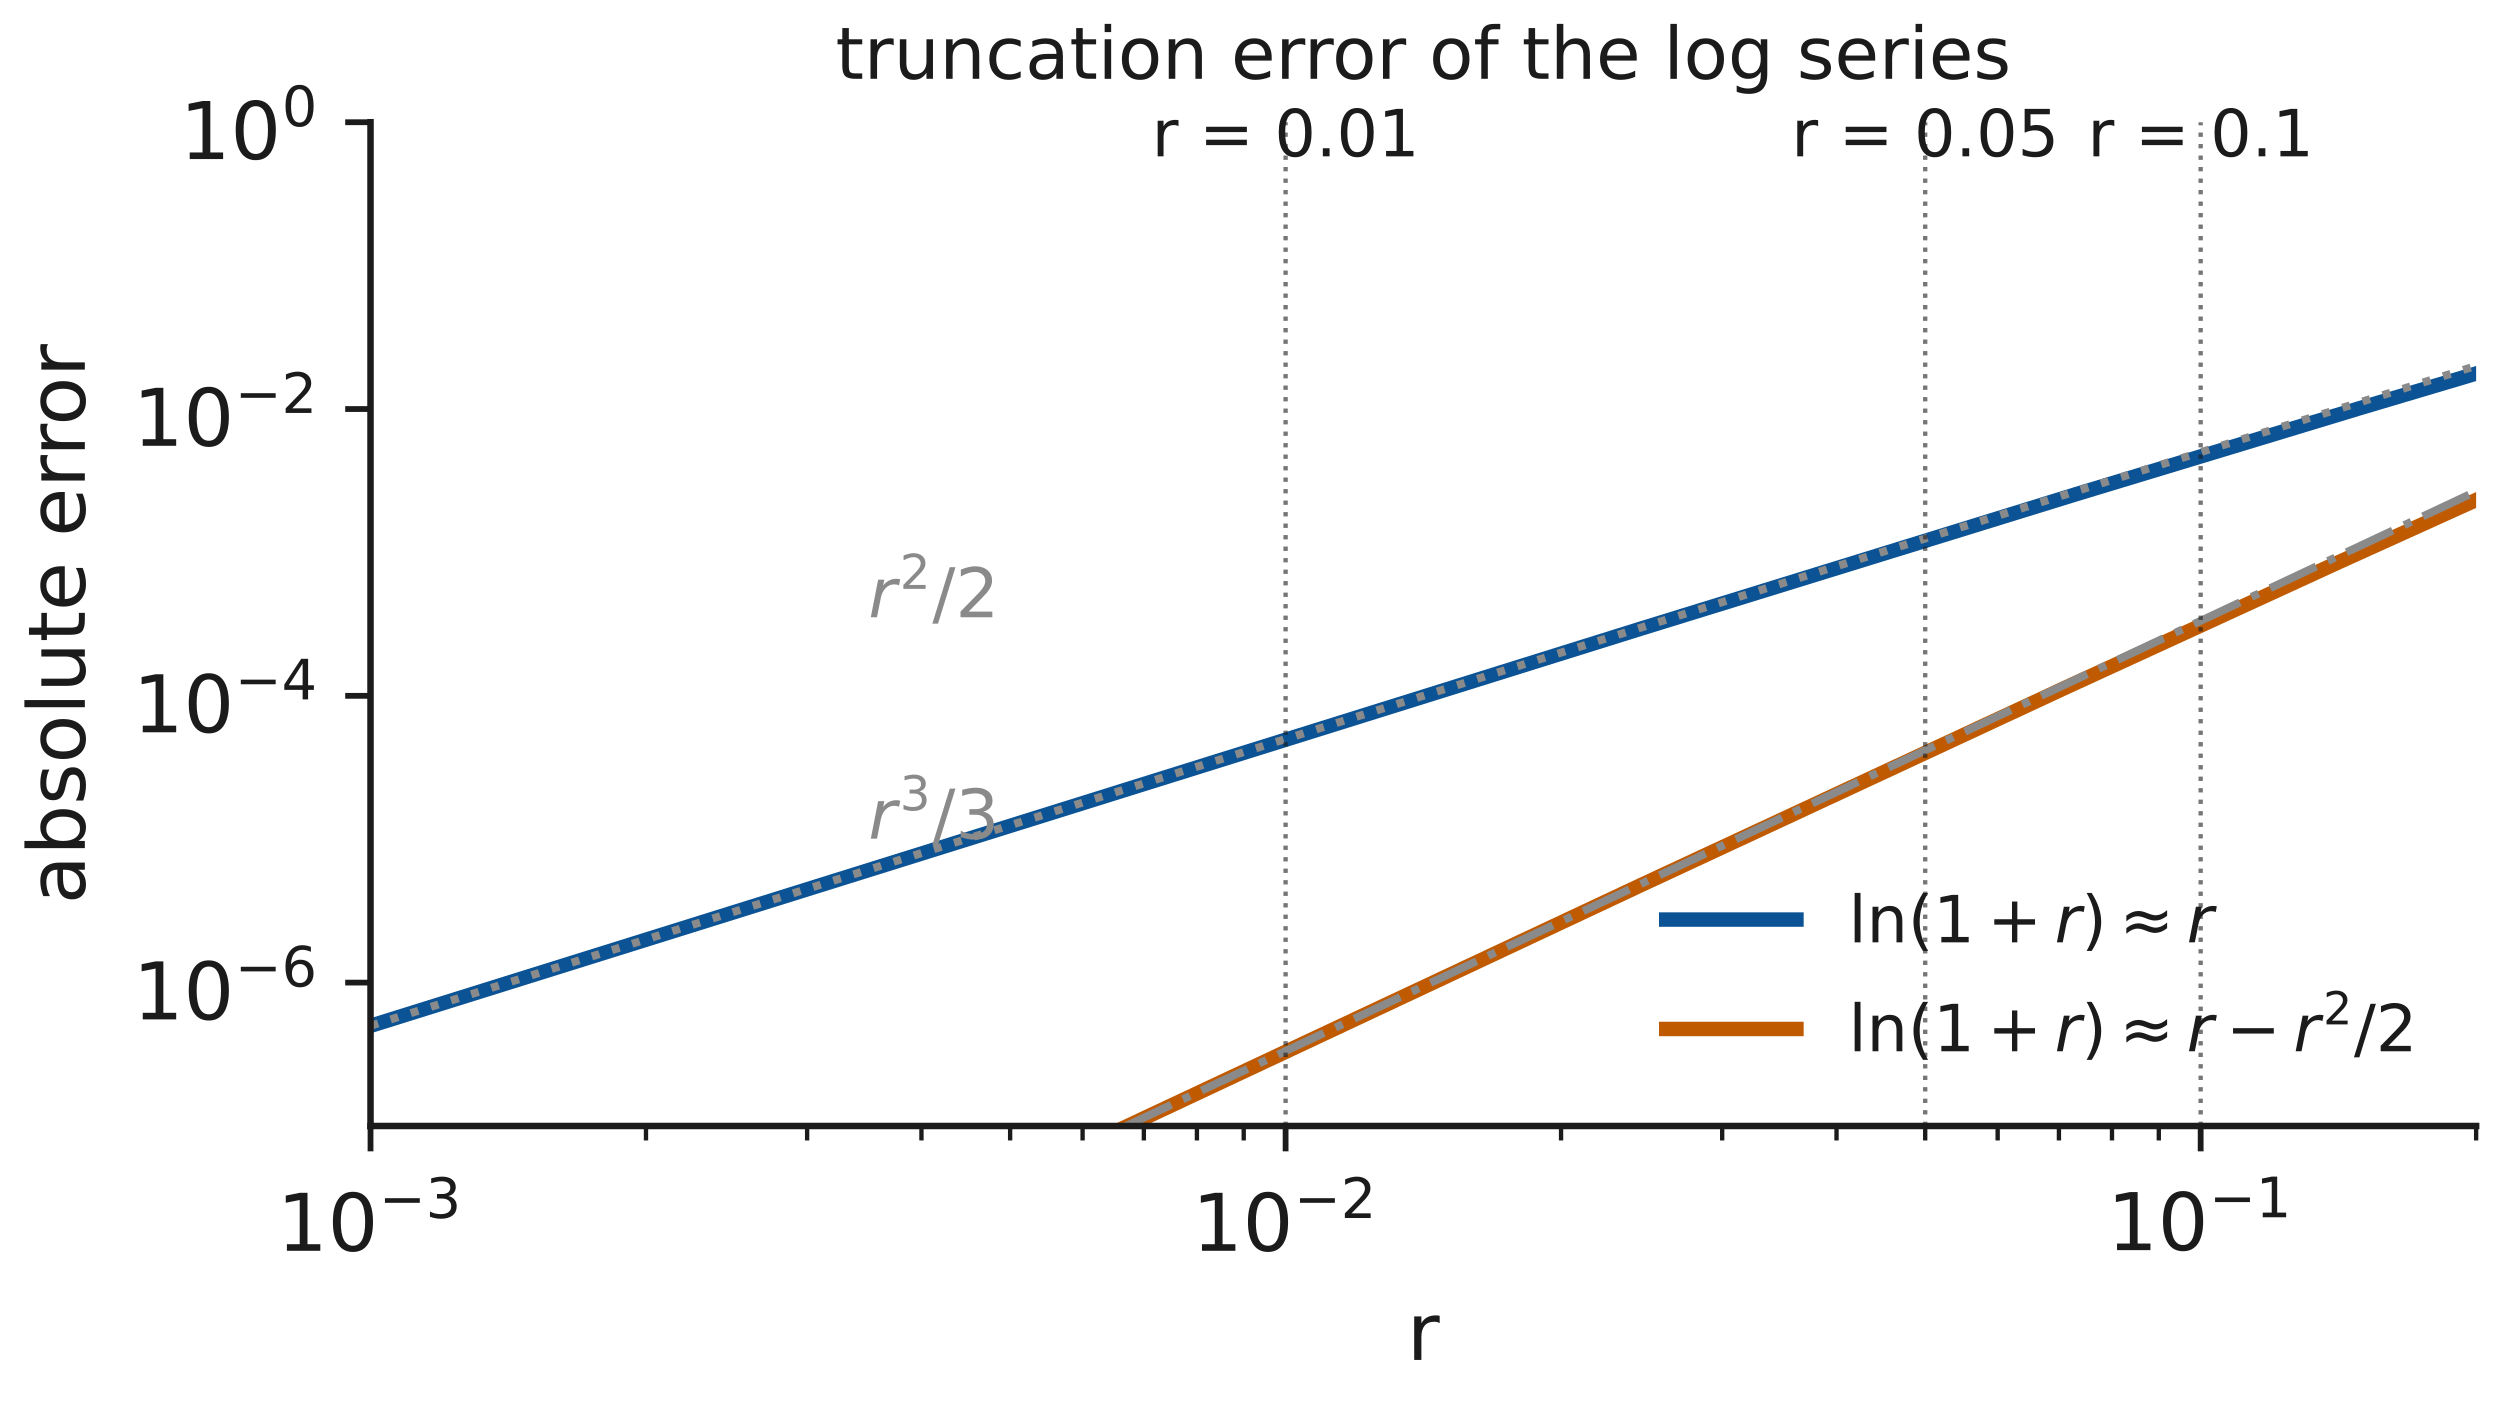
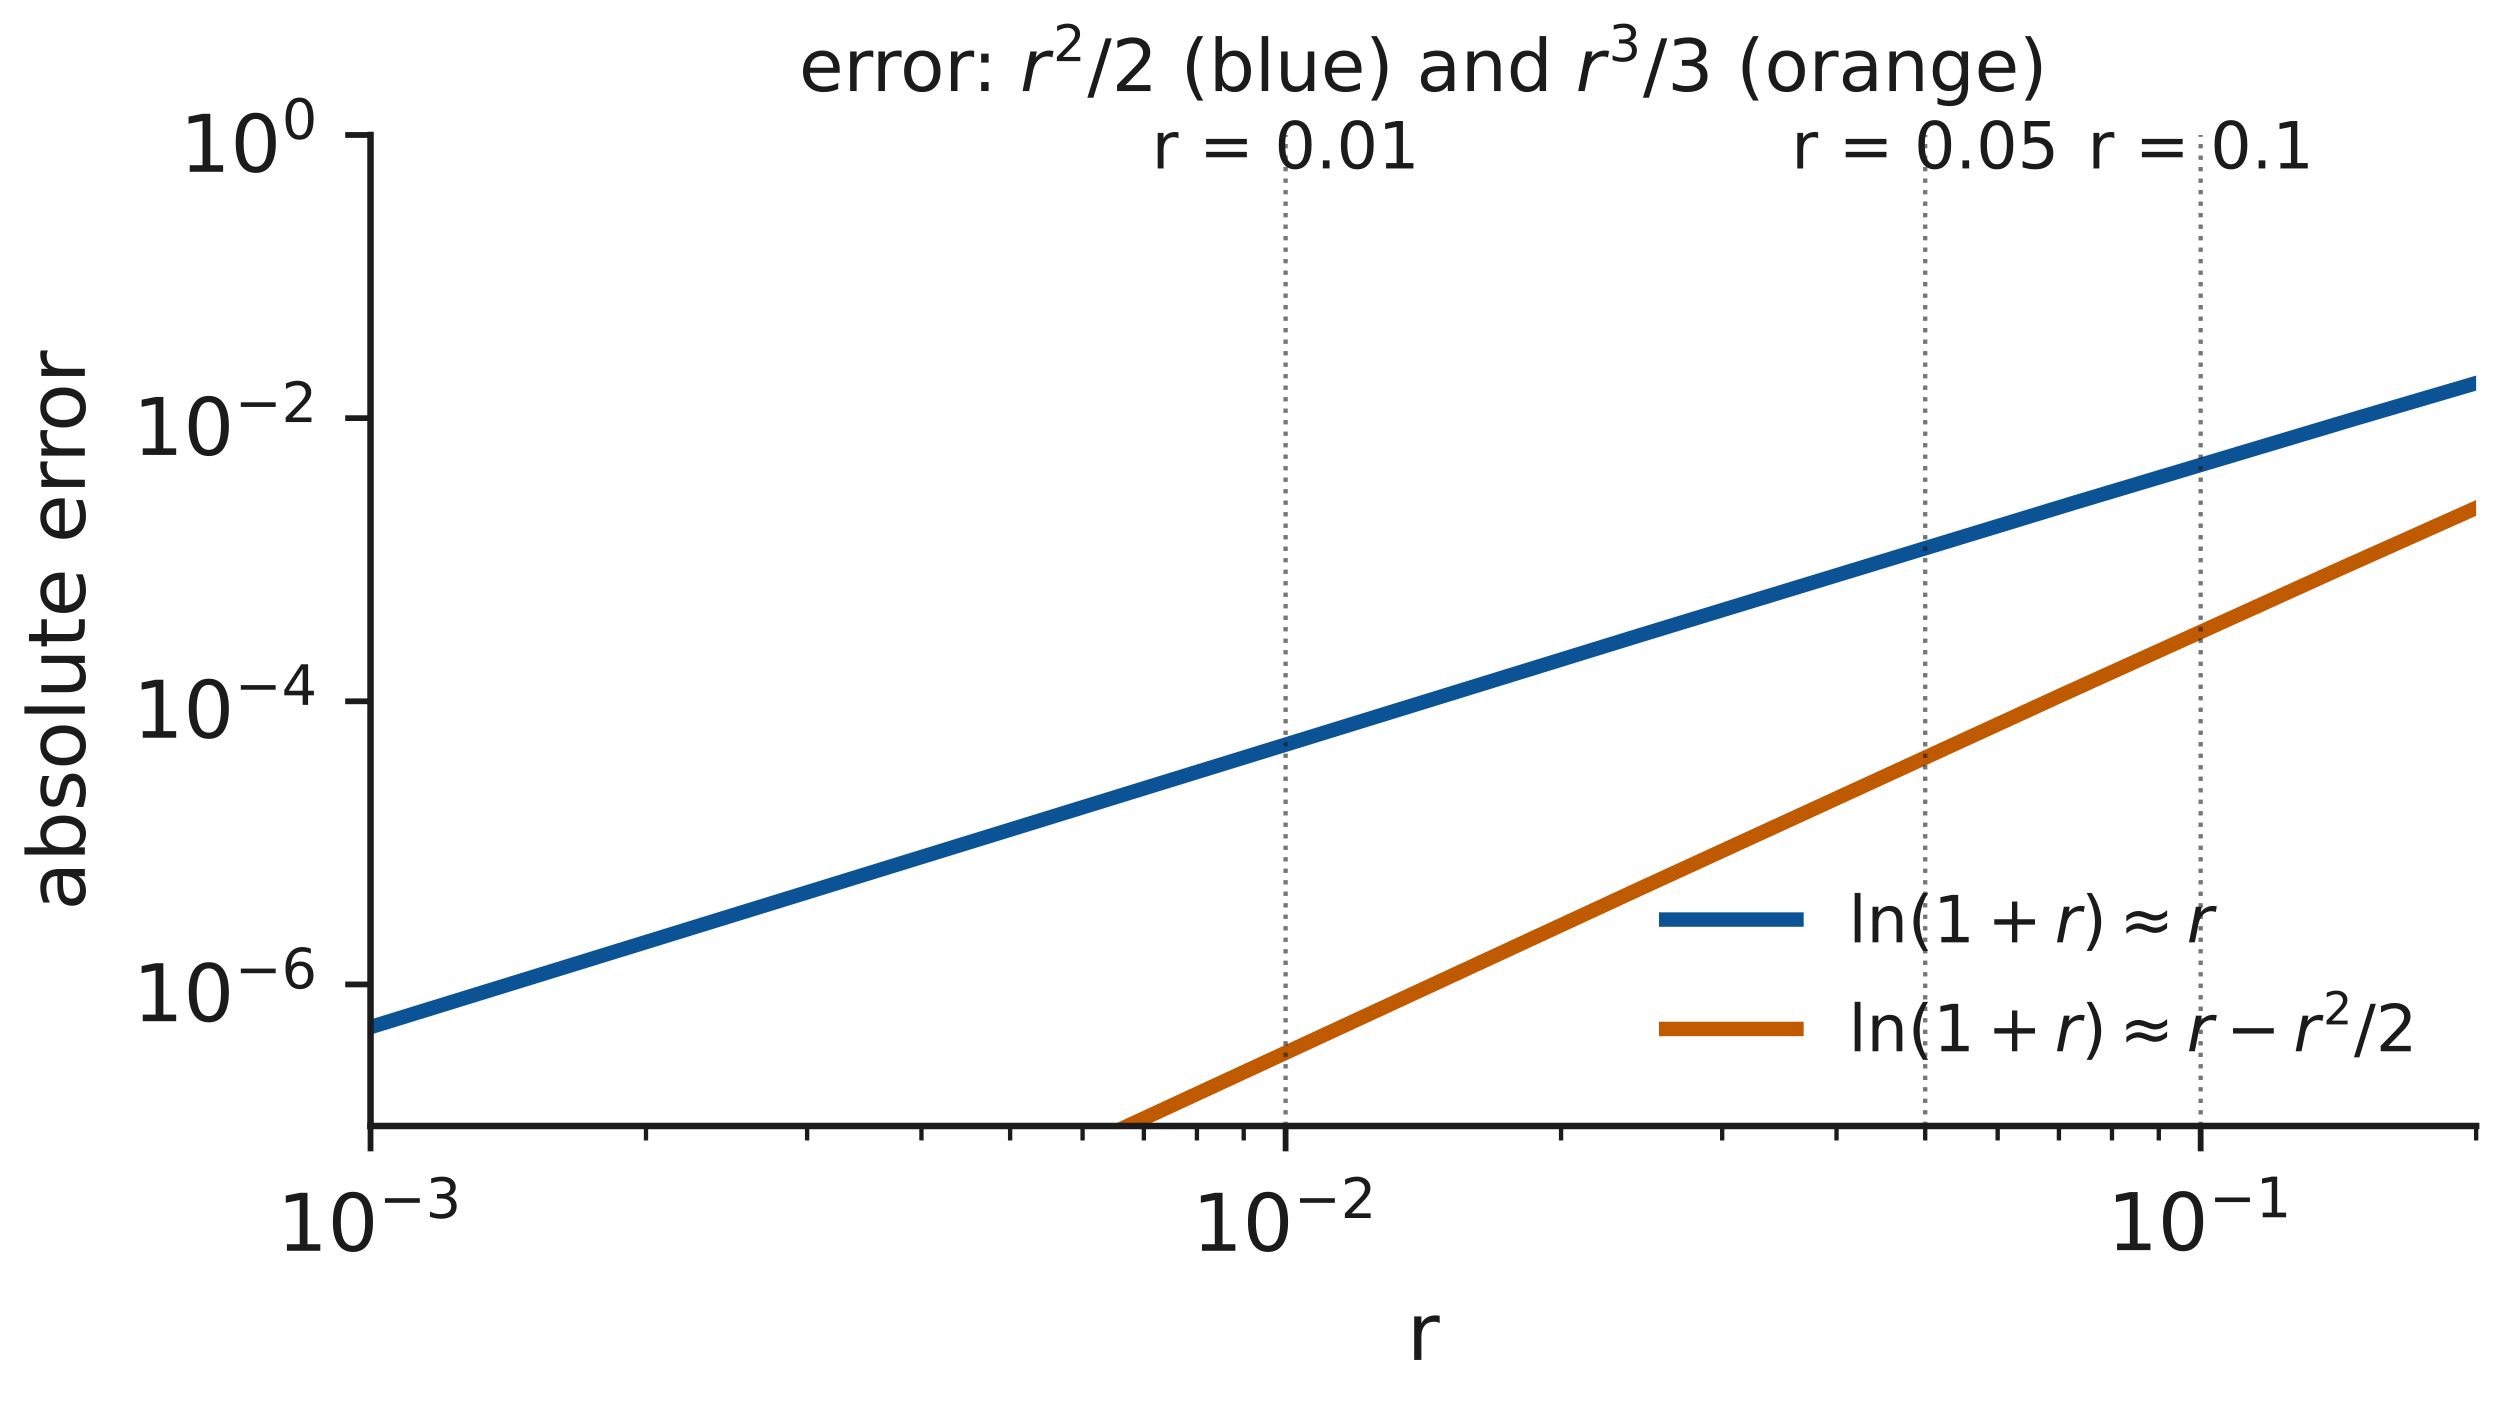
<svg xmlns="http://www.w3.org/2000/svg" xmlns:xlink="http://www.w3.org/1999/xlink" width="345.6pt" height="194.4pt" viewBox="0 0 345.6 194.4" version="1.1">
  <defs>
    <style type="text/css">*{stroke-linejoin: round; stroke-linecap: butt}</style>
  </defs>
  <g id="figure_1">
    <g id="patch_1">
      <path d="M 0 194.4  L 345.6 194.4  L 345.6 0  L 0 0  L 0 194.4  z " style="fill: none" />
    </g>
    <g id="axes_1">
      <g id="patch_2">
-         <path d="M 51.221 155.657  L 342.3 155.657  L 342.3 16.898  L 51.221 16.898  L 51.221 155.657  z " style="fill: none" />
+         <path d="M 51.221 155.657  L 342.3 155.657  L 342.3 18.66  L 51.221 18.66  L 51.221 155.657  z " style="fill: none" />
      </g>
      <g id="matplotlib.axis_1">
        <g id="xtick_1">
          <g id="line2d_1">
            <defs>
              <path id="m05b77bd2c2" d="M 0 0  L 0 3.5  " style="stroke: #1b1b1b; stroke-width: 0.8" />
            </defs>
            <g>
              <use xlink:href="#m05b77bd2c2" x="51.221" y="155.657" style="fill: #1b1b1b; stroke: #1b1b1b; stroke-width: 0.8" />
            </g>
          </g>
          <g id="text_1">
            <g style="fill: #1b1b1b" transform="translate(38.29633 172.9974) scale(0.11 -0.11)">
              <defs>
                <path id="DejaVuSans-14" d="M 794 531  L 1825 531  L 1825 4091  L 703 3866  L 703 4441  L 1819 4666  L 2450 4666  L 2450 531  L 3481 531  L 3481 0  L 794 0  L 794 531  z " transform="scale(0.015625)" />
                <path id="DejaVuSans-13" d="M 2034 4250  Q 1547 4250 1301 3770  Q 1056 3291 1056 2328  Q 1056 1369 1301 889  Q 1547 409 2034 409  Q 2525 409 2770 889  Q 3016 1369 3016 2328  Q 3016 3291 2770 3770  Q 2525 4250 2034 4250  z M 2034 4750  Q 2819 4750 3233 4129  Q 3647 3509 3647 2328  Q 3647 1150 3233 529  Q 2819 -91 2034 -91  Q 1250 -91 836 529  Q 422 1150 422 2328  Q 422 3509 836 4129  Q 1250 4750 2034 4750  z " transform="scale(0.015625)" />
                <path id="DejaVuSans-c9c" d="M 678 2272  L 4684 2272  L 4684 1741  L 678 1741  L 678 2272  z " transform="scale(0.015625)" />
                <path id="DejaVuSans-16" d="M 2597 2516  Q 3050 2419 3304 2112  Q 3559 1806 3559 1356  Q 3559 666 3084 287  Q 2609 -91 1734 -91  Q 1441 -91 1130 -33  Q 819 25 488 141  L 488 750  Q 750 597 1062 519  Q 1375 441 1716 441  Q 2309 441 2620 675  Q 2931 909 2931 1356  Q 2931 1769 2642 2001  Q 2353 2234 1838 2234  L 1294 2234  L 1294 2753  L 1863 2753  Q 2328 2753 2575 2939  Q 2822 3125 2822 3475  Q 2822 3834 2567 4026  Q 2313 4219 1838 4219  Q 1578 4219 1281 4162  Q 984 4106 628 3988  L 628 4550  Q 988 4650 1302 4700  Q 1616 4750 1894 4750  Q 2613 4750 3031 4423  Q 3450 4097 3450 3541  Q 3450 3153 3228 2886  Q 3006 2619 2597 2516  z " transform="scale(0.015625)" />
              </defs>
              <use xlink:href="#DejaVuSans-14" transform="translate(0 0.746875)" />
              <use xlink:href="#DejaVuSans-13" transform="translate(63.62305 0.746875)" />
              <use xlink:href="#DejaVuSans-c9c" transform="translate(128.2031 42.04688) scale(0.7)" />
              <use xlink:href="#DejaVuSans-16" transform="translate(186.8555 42.04688) scale(0.7)" />
            </g>
          </g>
        </g>
        <g id="xtick_2">
          <g id="line2d_2">
            <g>
              <use xlink:href="#m05b77bd2c2" x="177.721" y="155.657" style="fill: #1b1b1b; stroke: #1b1b1b; stroke-width: 0.8" />
            </g>
          </g>
          <g id="text_2">
            <g style="fill: #1b1b1b" transform="translate(164.7956 172.9974) scale(0.11 -0.11)">
              <defs>
                <path id="DejaVuSans-15" d="M 1228 531  L 3431 531  L 3431 0  L 469 0  L 469 531  Q 828 903 1448 1529  Q 2069 2156 2228 2338  Q 2531 2678 2651 2914  Q 2772 3150 2772 3378  Q 2772 3750 2511 3984  Q 2250 4219 1831 4219  Q 1534 4219 1204 4116  Q 875 4013 500 3803  L 500 4441  Q 881 4594 1212 4672  Q 1544 4750 1819 4750  Q 2544 4750 2975 4387  Q 3406 4025 3406 3419  Q 3406 3131 3298 2873  Q 3191 2616 2906 2266  Q 2828 2175 2409 1742  Q 1991 1309 1228 531  z " transform="scale(0.015625)" />
              </defs>
              <use xlink:href="#DejaVuSans-14" transform="translate(0 0.746875)" />
              <use xlink:href="#DejaVuSans-13" transform="translate(63.62305 0.746875)" />
              <use xlink:href="#DejaVuSans-c9c" transform="translate(128.2031 42.04688) scale(0.7)" />
              <use xlink:href="#DejaVuSans-15" transform="translate(186.8555 42.04688) scale(0.7)" />
            </g>
          </g>
        </g>
        <g id="xtick_3">
          <g id="line2d_3">
            <g>
              <use xlink:href="#m05b77bd2c2" x="304.22" y="155.657" style="fill: #1b1b1b; stroke: #1b1b1b; stroke-width: 0.8" />
            </g>
          </g>
          <g id="text_3">
            <g style="fill: #1b1b1b" transform="translate(291.2949 172.8874) scale(0.11 -0.11)">
              <use xlink:href="#DejaVuSans-14" transform="translate(0 0.665625)" />
              <use xlink:href="#DejaVuSans-13" transform="translate(63.62305 0.665625)" />
              <use xlink:href="#DejaVuSans-c9c" transform="translate(128.2031 41.96563) scale(0.7)" />
              <use xlink:href="#DejaVuSans-14" transform="translate(186.8555 41.96563) scale(0.7)" />
            </g>
          </g>
        </g>
        <g id="xtick_4">
          <g id="line2d_4">
            <defs>
              <path id="m6747bc04bc" d="M 0 0  L 0 2  " style="stroke: #1b1b1b; stroke-width: 0.6" />
            </defs>
            <g>
              <use xlink:href="#m6747bc04bc" x="89.301" y="155.657" style="fill: #1b1b1b; stroke: #1b1b1b; stroke-width: 0.6" />
            </g>
          </g>
        </g>
        <g id="xtick_5">
          <g id="line2d_5">
            <g>
              <use xlink:href="#m6747bc04bc" x="111.577" y="155.657" style="fill: #1b1b1b; stroke: #1b1b1b; stroke-width: 0.6" />
            </g>
          </g>
        </g>
        <g id="xtick_6">
          <g id="line2d_6">
            <g>
              <use xlink:href="#m6747bc04bc" x="127.381" y="155.657" style="fill: #1b1b1b; stroke: #1b1b1b; stroke-width: 0.6" />
            </g>
          </g>
        </g>
        <g id="xtick_7">
          <g id="line2d_7">
            <g>
              <use xlink:href="#m6747bc04bc" x="139.641" y="155.657" style="fill: #1b1b1b; stroke: #1b1b1b; stroke-width: 0.6" />
            </g>
          </g>
        </g>
        <g id="xtick_8">
          <g id="line2d_8">
            <g>
              <use xlink:href="#m6747bc04bc" x="149.657" y="155.657" style="fill: #1b1b1b; stroke: #1b1b1b; stroke-width: 0.6" />
            </g>
          </g>
        </g>
        <g id="xtick_9">
          <g id="line2d_9">
            <g>
              <use xlink:href="#m6747bc04bc" x="158.126" y="155.657" style="fill: #1b1b1b; stroke: #1b1b1b; stroke-width: 0.6" />
            </g>
          </g>
        </g>
        <g id="xtick_10">
          <g id="line2d_10">
            <g>
              <use xlink:href="#m6747bc04bc" x="165.462" y="155.657" style="fill: #1b1b1b; stroke: #1b1b1b; stroke-width: 0.6" />
            </g>
          </g>
        </g>
        <g id="xtick_11">
          <g id="line2d_11">
            <g>
              <use xlink:href="#m6747bc04bc" x="171.932" y="155.657" style="fill: #1b1b1b; stroke: #1b1b1b; stroke-width: 0.6" />
            </g>
          </g>
        </g>
        <g id="xtick_12">
          <g id="line2d_12">
            <g>
              <use xlink:href="#m6747bc04bc" x="215.801" y="155.657" style="fill: #1b1b1b; stroke: #1b1b1b; stroke-width: 0.6" />
            </g>
          </g>
        </g>
        <g id="xtick_13">
          <g id="line2d_13">
            <g>
              <use xlink:href="#m6747bc04bc" x="238.076" y="155.657" style="fill: #1b1b1b; stroke: #1b1b1b; stroke-width: 0.6" />
            </g>
          </g>
        </g>
        <g id="xtick_14">
          <g id="line2d_14">
            <g>
              <use xlink:href="#m6747bc04bc" x="253.881" y="155.657" style="fill: #1b1b1b; stroke: #1b1b1b; stroke-width: 0.6" />
            </g>
          </g>
        </g>
        <g id="xtick_15">
          <g id="line2d_15">
            <g>
              <use xlink:href="#m6747bc04bc" x="266.14" y="155.657" style="fill: #1b1b1b; stroke: #1b1b1b; stroke-width: 0.6" />
            </g>
          </g>
        </g>
        <g id="xtick_16">
          <g id="line2d_16">
            <g>
              <use xlink:href="#m6747bc04bc" x="276.156" y="155.657" style="fill: #1b1b1b; stroke: #1b1b1b; stroke-width: 0.6" />
            </g>
          </g>
        </g>
        <g id="xtick_17">
          <g id="line2d_17">
            <g>
              <use xlink:href="#m6747bc04bc" x="284.625" y="155.657" style="fill: #1b1b1b; stroke: #1b1b1b; stroke-width: 0.6" />
            </g>
          </g>
        </g>
        <g id="xtick_18">
          <g id="line2d_18">
            <g>
              <use xlink:href="#m6747bc04bc" x="291.961" y="155.657" style="fill: #1b1b1b; stroke: #1b1b1b; stroke-width: 0.6" />
            </g>
          </g>
        </g>
        <g id="xtick_19">
          <g id="line2d_19">
            <g>
              <use xlink:href="#m6747bc04bc" x="298.432" y="155.657" style="fill: #1b1b1b; stroke: #1b1b1b; stroke-width: 0.6" />
            </g>
          </g>
        </g>
        <g id="xtick_20">
          <g id="line2d_20">
            <g>
              <use xlink:href="#m6747bc04bc" x="342.3" y="155.657" style="fill: #1b1b1b; stroke: #1b1b1b; stroke-width: 0.6" />
            </g>
          </g>
        </g>
        <g id="text_4">
          <g style="fill: #1b1b1b" transform="translate(194.4996 187.9974) scale(0.11 -0.11)">
            <defs>
              <path id="DejaVuSans-55" d="M 2631 2963  Q 2534 3019 2420 3045  Q 2306 3072 2169 3072  Q 1681 3072 1420 2755  Q 1159 2438 1159 1844  L 1159 0  L 581 0  L 581 3500  L 1159 3500  L 1159 2956  Q 1341 3275 1631 3429  Q 1922 3584 2338 3584  Q 2397 3584 2469 3576  Q 2541 3569 2628 3553  L 2631 2963  z " transform="scale(0.015625)" />
            </defs>
            <use xlink:href="#DejaVuSans-55" />
          </g>
        </g>
      </g>
      <g id="matplotlib.axis_2">
        <g id="ytick_1">
          <g id="line2d_21">
            <defs>
              <path id="m5245e844b0" d="M 0 0  L -3.5 0  " style="stroke: #1b1b1b; stroke-width: 0.8" />
            </defs>
            <g>
-               <use xlink:href="#m5245e844b0" x="51.221" y="135.835" style="fill: #1b1b1b; stroke: #1b1b1b; stroke-width: 0.8" />
+               <use xlink:href="#m5245e844b0" x="51.221" y="136.086" style="fill: #1b1b1b; stroke: #1b1b1b; stroke-width: 0.8" />
            </g>
          </g>
          <g id="text_5">
-             <g style="fill: #1b1b1b" transform="translate(18.37133 141.0046) scale(0.11 -0.11)">
+             <g style="fill: #1b1b1b" transform="translate(18.37133 141.2564) scale(0.11 -0.11)">
              <defs>
                <path id="DejaVuSans-19" d="M 2113 2584  Q 1688 2584 1439 2293  Q 1191 2003 1191 1497  Q 1191 994 1439 701  Q 1688 409 2113 409  Q 2538 409 2786 701  Q 3034 994 3034 1497  Q 3034 2003 2786 2293  Q 2538 2584 2113 2584  z M 3366 4563  L 3366 3988  Q 3128 4100 2886 4159  Q 2644 4219 2406 4219  Q 1781 4219 1451 3797  Q 1122 3375 1075 2522  Q 1259 2794 1537 2939  Q 1816 3084 2150 3084  Q 2853 3084 3261 2657  Q 3669 2231 3669 1497  Q 3669 778 3244 343  Q 2819 -91 2113 -91  Q 1303 -91 875 529  Q 447 1150 447 2328  Q 447 3434 972 4092  Q 1497 4750 2381 4750  Q 2619 4750 2861 4703  Q 3103 4656 3366 4563  z " transform="scale(0.015625)" />
              </defs>
              <use xlink:href="#DejaVuSans-14" transform="translate(0 0.746875)" />
              <use xlink:href="#DejaVuSans-13" transform="translate(63.62305 0.746875)" />
              <use xlink:href="#DejaVuSans-c9c" transform="translate(128.2031 42.04688) scale(0.7)" />
              <use xlink:href="#DejaVuSans-19" transform="translate(186.8555 42.04688) scale(0.7)" />
            </g>
          </g>
        </g>
        <g id="ytick_2">
          <g id="line2d_22">
            <g>
-               <use xlink:href="#m5245e844b0" x="51.221" y="96.189" style="fill: #1b1b1b; stroke: #1b1b1b; stroke-width: 0.8" />
+               <use xlink:href="#m5245e844b0" x="51.221" y="96.944" style="fill: #1b1b1b; stroke: #1b1b1b; stroke-width: 0.8" />
            </g>
          </g>
          <g id="text_6">
-             <g style="fill: #1b1b1b" transform="translate(18.37133 101.304) scale(0.11 -0.11)">
+             <g style="fill: #1b1b1b" transform="translate(18.37133 102.0592) scale(0.11 -0.11)">
              <defs>
                <path id="DejaVuSans-17" d="M 2419 4116  L 825 1625  L 2419 1625  L 2419 4116  z M 2253 4666  L 3047 4666  L 3047 1625  L 3713 1625  L 3713 1100  L 3047 1100  L 3047 0  L 2419 0  L 2419 1100  L 313 1100  L 313 1709  L 2253 4666  z " transform="scale(0.015625)" />
              </defs>
              <use xlink:href="#DejaVuSans-14" transform="translate(0 0.665625)" />
              <use xlink:href="#DejaVuSans-13" transform="translate(63.62305 0.665625)" />
              <use xlink:href="#DejaVuSans-c9c" transform="translate(128.2031 41.96563) scale(0.7)" />
              <use xlink:href="#DejaVuSans-17" transform="translate(186.8555 41.96563) scale(0.7)" />
            </g>
          </g>
        </g>
        <g id="ytick_3">
          <g id="line2d_23">
            <g>
-               <use xlink:href="#m5245e844b0" x="51.221" y="56.543" style="fill: #1b1b1b; stroke: #1b1b1b; stroke-width: 0.8" />
+               <use xlink:href="#m5245e844b0" x="51.221" y="57.802" style="fill: #1b1b1b; stroke: #1b1b1b; stroke-width: 0.8" />
            </g>
          </g>
          <g id="text_7">
-             <g style="fill: #1b1b1b" transform="translate(18.37133 61.7133) scale(0.11 -0.11)">
+             <g style="fill: #1b1b1b" transform="translate(18.37133 62.97212) scale(0.11 -0.11)">
              <use xlink:href="#DejaVuSans-14" transform="translate(0 0.746875)" />
              <use xlink:href="#DejaVuSans-13" transform="translate(63.62305 0.746875)" />
              <use xlink:href="#DejaVuSans-c9c" transform="translate(128.2031 42.04688) scale(0.7)" />
              <use xlink:href="#DejaVuSans-15" transform="translate(186.8555 42.04688) scale(0.7)" />
            </g>
          </g>
        </g>
        <g id="ytick_4">
          <g id="line2d_24">
            <g>
-               <use xlink:href="#m5245e844b0" x="51.221" y="16.898" style="fill: #1b1b1b; stroke: #1b1b1b; stroke-width: 0.8" />
+               <use xlink:href="#m5245e844b0" x="51.221" y="18.66" style="fill: #1b1b1b; stroke: #1b1b1b; stroke-width: 0.8" />
            </g>
          </g>
          <g id="text_8">
-             <g style="fill: #1b1b1b" transform="translate(24.86133 22.06766) scale(0.11 -0.11)">
+             <g style="fill: #1b1b1b" transform="translate(24.86133 23.83) scale(0.11 -0.11)">
              <use xlink:href="#DejaVuSans-14" transform="translate(0 0.746875)" />
              <use xlink:href="#DejaVuSans-13" transform="translate(63.62305 0.746875)" />
              <use xlink:href="#DejaVuSans-13" transform="translate(128.2031 42.04688) scale(0.7)" />
            </g>
          </g>
        </g>
        <g id="text_9">
-           <g style="fill: #1b1b1b" transform="translate(11.72875 124.9872) rotate(-90) scale(0.11 -0.11)">
+           <g style="fill: #1b1b1b" transform="translate(11.72875 125.8684) rotate(-90) scale(0.11 -0.11)">
            <defs>
              <path id="DejaVuSans-44" d="M 2194 1759  Q 1497 1759 1228 1600  Q 959 1441 959 1056  Q 959 750 1161 570  Q 1363 391 1709 391  Q 2188 391 2477 730  Q 2766 1069 2766 1631  L 2766 1759  L 2194 1759  z M 3341 1997  L 3341 0  L 2766 0  L 2766 531  Q 2569 213 2275 61  Q 1981 -91 1556 -91  Q 1019 -91 701 211  Q 384 513 384 1019  Q 384 1609 779 1909  Q 1175 2209 1959 2209  L 2766 2209  L 2766 2266  Q 2766 2663 2505 2880  Q 2244 3097 1772 3097  Q 1472 3097 1187 3025  Q 903 2953 641 2809  L 641 3341  Q 956 3463 1253 3523  Q 1550 3584 1831 3584  Q 2591 3584 2966 3190  Q 3341 2797 3341 1997  z " transform="scale(0.015625)" />
              <path id="DejaVuSans-45" d="M 3116 1747  Q 3116 2381 2855 2742  Q 2594 3103 2138 3103  Q 1681 3103 1420 2742  Q 1159 2381 1159 1747  Q 1159 1113 1420 752  Q 1681 391 2138 391  Q 2594 391 2855 752  Q 3116 1113 3116 1747  z M 1159 2969  Q 1341 3281 1617 3432  Q 1894 3584 2278 3584  Q 2916 3584 3314 3078  Q 3713 2572 3713 1747  Q 3713 922 3314 415  Q 2916 -91 2278 -91  Q 1894 -91 1617 61  Q 1341 213 1159 525  L 1159 0  L 581 0  L 581 4863  L 1159 4863  L 1159 2969  z " transform="scale(0.015625)" />
              <path id="DejaVuSans-56" d="M 2834 3397  L 2834 2853  Q 2591 2978 2328 3040  Q 2066 3103 1784 3103  Q 1356 3103 1142 2972  Q 928 2841 928 2578  Q 928 2378 1081 2264  Q 1234 2150 1697 2047  L 1894 2003  Q 2506 1872 2764 1633  Q 3022 1394 3022 966  Q 3022 478 2636 193  Q 2250 -91 1575 -91  Q 1294 -91 989 -36  Q 684 19 347 128  L 347 722  Q 666 556 975 473  Q 1284 391 1588 391  Q 1994 391 2212 530  Q 2431 669 2431 922  Q 2431 1156 2273 1281  Q 2116 1406 1581 1522  L 1381 1569  Q 847 1681 609 1914  Q 372 2147 372 2553  Q 372 3047 722 3315  Q 1072 3584 1716 3584  Q 2034 3584 2315 3537  Q 2597 3491 2834 3397  z " transform="scale(0.015625)" />
              <path id="DejaVuSans-52" d="M 1959 3097  Q 1497 3097 1228 2736  Q 959 2375 959 1747  Q 959 1119 1226 758  Q 1494 397 1959 397  Q 2419 397 2687 759  Q 2956 1122 2956 1747  Q 2956 2369 2687 2733  Q 2419 3097 1959 3097  z M 1959 3584  Q 2709 3584 3137 3096  Q 3566 2609 3566 1747  Q 3566 888 3137 398  Q 2709 -91 1959 -91  Q 1206 -91 779 398  Q 353 888 353 1747  Q 353 2609 779 3096  Q 1206 3584 1959 3584  z " transform="scale(0.015625)" />
              <path id="DejaVuSans-4f" d="M 603 4863  L 1178 4863  L 1178 0  L 603 0  L 603 4863  z " transform="scale(0.015625)" />
              <path id="DejaVuSans-58" d="M 544 1381  L 544 3500  L 1119 3500  L 1119 1403  Q 1119 906 1312 657  Q 1506 409 1894 409  Q 2359 409 2629 706  Q 2900 1003 2900 1516  L 2900 3500  L 3475 3500  L 3475 0  L 2900 0  L 2900 538  Q 2691 219 2414 64  Q 2138 -91 1772 -91  Q 1169 -91 856 284  Q 544 659 544 1381  z M 1991 3584  L 1991 3584  z " transform="scale(0.015625)" />
              <path id="DejaVuSans-57" d="M 1172 4494  L 1172 3500  L 2356 3500  L 2356 3053  L 1172 3053  L 1172 1153  Q 1172 725 1289 603  Q 1406 481 1766 481  L 2356 481  L 2356 0  L 1766 0  Q 1100 0 847 248  Q 594 497 594 1153  L 594 3053  L 172 3053  L 172 3500  L 594 3500  L 594 4494  L 1172 4494  z " transform="scale(0.015625)" />
              <path id="DejaVuSans-48" d="M 3597 1894  L 3597 1613  L 953 1613  Q 991 1019 1311 708  Q 1631 397 2203 397  Q 2534 397 2845 478  Q 3156 559 3463 722  L 3463 178  Q 3153 47 2828 -22  Q 2503 -91 2169 -91  Q 1331 -91 842 396  Q 353 884 353 1716  Q 353 2575 817 3079  Q 1281 3584 2069 3584  Q 2775 3584 3186 3129  Q 3597 2675 3597 1894  z M 3022 2063  Q 3016 2534 2758 2815  Q 2500 3097 2075 3097  Q 1594 3097 1305 2825  Q 1016 2553 972 2059  L 3022 2063  z " transform="scale(0.015625)" />
              <path id="DejaVuSans-3" transform="scale(0.015625)" />
            </defs>
            <use xlink:href="#DejaVuSans-44" />
            <use xlink:href="#DejaVuSans-45" transform="translate(61.28125 0)" />
            <use xlink:href="#DejaVuSans-56" transform="translate(124.7656 0)" />
            <use xlink:href="#DejaVuSans-52" transform="translate(176.8594 0)" />
            <use xlink:href="#DejaVuSans-4f" transform="translate(238.0469 0)" />
            <use xlink:href="#DejaVuSans-58" transform="translate(265.8281 0)" />
            <use xlink:href="#DejaVuSans-57" transform="translate(329.2031 0)" />
            <use xlink:href="#DejaVuSans-48" transform="translate(368.4062 0)" />
            <use xlink:href="#DejaVuSans-3" transform="translate(429.9375 0)" />
            <use xlink:href="#DejaVuSans-48" transform="translate(461.7188 0)" />
            <use xlink:href="#DejaVuSans-55" transform="translate(523.25 0)" />
            <use xlink:href="#DejaVuSans-55" transform="translate(562.6094 0)" />
            <use xlink:href="#DejaVuSans-52" transform="translate(601.5156 0)" />
            <use xlink:href="#DejaVuSans-55" transform="translate(662.7031 0)" />
          </g>
        </g>
      </g>
      <g id="line2d_25">
-         <path d="M 51.221 141.808  L 226.746 86.93  L 286.717 68.401  L 326.21 56.426  L 342.3 51.638  L 342.3 51.638  " clip-path="url(#p68e830f1ae)" style="fill: none; stroke: #0b5394; stroke-width: 2; stroke-linecap: square" />
+         <path d="M 51.221 141.984  L 226.746 87.803  L 286.717 69.509  L 326.21 57.686  L 342.3 52.959  L 342.3 52.959  " clip-path="url(#p9f9b4b671e)" style="fill: none; stroke: #0b5394; stroke-width: 2; stroke-linecap: square" />
      </g>
      <g id="line2d_26">
-         <path d="M 71.153 195.4  L 226.746 122.401  L 285.254 95.184  L 323.285 77.724  L 342.3 69.115  L 342.3 69.115  " clip-path="url(#p68e830f1ae)" style="fill: none; stroke: #c05a00; stroke-width: 2; stroke-linecap: square" />
+         <path d="M 70.065 195.4  L 226.746 122.824  L 285.254 95.952  L 323.285 78.714  L 342.3 70.214  L 342.3 70.214  " clip-path="url(#p9f9b4b671e)" style="fill: none; stroke: #c05a00; stroke-width: 2; stroke-linecap: square" />
      </g>
      <g id="line2d_27">
-         <path d="M 51.221 141.802  L 342.3 50.576  L 342.3 50.576  " clip-path="url(#p68e830f1ae)" style="fill: none; stroke-dasharray: 1.1,1.815; stroke-dashoffset: 0; stroke: #8a8a8a; stroke-width: 1.1" />
+         <path d="M 177.721 155.657  L 177.721 18.66  " clip-path="url(#p9f9b4b671e)" style="fill: none; stroke-dasharray: 0.6,0.99; stroke-dashoffset: 0; stroke: #1b1b1b; stroke-opacity: 0.6; stroke-width: 0.6" />
      </g>
      <g id="line2d_28">
-         <path d="M 71.134 195.4  L 342.3 67.922  L 342.3 67.922  " clip-path="url(#p68e830f1ae)" style="fill: none; stroke-dasharray: 7.04,1.76,1.1,1.76; stroke-dashoffset: 0; stroke: #8a8a8a; stroke-width: 1.1" />
+         <path d="M 266.14 155.657  L 266.14 18.66  " clip-path="url(#p9f9b4b671e)" style="fill: none; stroke-dasharray: 0.6,0.99; stroke-dashoffset: 0; stroke: #1b1b1b; stroke-opacity: 0.6; stroke-width: 0.6" />
      </g>
      <g id="line2d_29">
-         <path d="M 177.721 155.657  L 177.721 16.898  " clip-path="url(#p68e830f1ae)" style="fill: none; stroke-dasharray: 0.6,0.99; stroke-dashoffset: 0; stroke: #1b1b1b; stroke-opacity: 0.6; stroke-width: 0.6" />
-       </g>
-       <g id="line2d_30">
-         <path d="M 266.14 155.657  L 266.14 16.898  " clip-path="url(#p68e830f1ae)" style="fill: none; stroke-dasharray: 0.6,0.99; stroke-dashoffset: 0; stroke: #1b1b1b; stroke-opacity: 0.6; stroke-width: 0.6" />
-       </g>
-       <g id="line2d_31">
-         <path d="M 304.22 155.657  L 304.22 16.898  " clip-path="url(#p68e830f1ae)" style="fill: none; stroke-dasharray: 0.6,0.99; stroke-dashoffset: 0; stroke: #1b1b1b; stroke-opacity: 0.6; stroke-width: 0.6" />
+         <path d="M 304.22 155.657  L 304.22 18.66  " clip-path="url(#p9f9b4b671e)" style="fill: none; stroke-dasharray: 0.6,0.99; stroke-dashoffset: 0; stroke: #1b1b1b; stroke-opacity: 0.6; stroke-width: 0.6" />
      </g>
      <g id="patch_3">
-         <path d="M 51.221 155.657  L 51.221 16.898  " style="fill: none; stroke: #1b1b1b; stroke-width: 0.9; stroke-linejoin: miter; stroke-linecap: square" />
+         <path d="M 51.221 155.657  L 51.221 18.66  " style="fill: none; stroke: #1b1b1b; stroke-width: 0.9; stroke-linejoin: miter; stroke-linecap: square" />
      </g>
      <g id="patch_4">
        <path d="M 51.221 155.657  L 342.3 155.657  " style="fill: none; stroke: #1b1b1b; stroke-width: 0.9; stroke-linejoin: miter; stroke-linecap: square" />
      </g>
      <g id="text_10">
-         <g style="fill: #8a8a8a" transform="translate(120.0456 85.40399) scale(0.095 -0.095)">
-           <defs>
-             <path id="DejaVuSans-Oblique-55" d="M 2853 2969  Q 2766 3016 2653 3041  Q 2541 3066 2413 3066  Q 1953 3066 1609 2717  Q 1266 2369 1153 1784  L 800 0  L 225 0  L 909 3500  L 1484 3500  L 1375 2956  Q 1603 3259 1920 3421  Q 2238 3584 2597 3584  Q 2691 3584 2781 3573  Q 2872 3563 2963 3538  L 2853 2969  z " transform="scale(0.015625)" />
-             <path id="DejaVuSans-12" d="M 1625 4666  L 2156 4666  L 531 -594  L 0 -594  L 1625 4666  z " transform="scale(0.015625)" />
-           </defs>
-           <use xlink:href="#DejaVuSans-Oblique-55" transform="translate(0 0.746875)" />
-           <use xlink:href="#DejaVuSans-15" transform="translate(45.76318 42.04688) scale(0.7)" />
-           <use xlink:href="#DejaVuSans-12" transform="translate(93.03369 0.746875)" />
-           <use xlink:href="#DejaVuSans-15" transform="translate(126.7251 0.746875)" />
-         </g>
-       </g>
-       <g id="text_11">
-         <g style="fill: #8a8a8a" transform="translate(120.0456 116.0118) scale(0.095 -0.095)">
-           <use xlink:href="#DejaVuSans-Oblique-55" transform="translate(0 0.746875)" />
-           <use xlink:href="#DejaVuSans-16" transform="translate(45.76318 42.04688) scale(0.7)" />
-           <use xlink:href="#DejaVuSans-12" transform="translate(93.03369 0.746875)" />
-           <use xlink:href="#DejaVuSans-16" transform="translate(126.7251 0.746875)" />
-         </g>
-       </g>
-       <g id="text_12">
-         <g style="fill: #1b1b1b" transform="translate(159.22 21.60985) scale(0.09 -0.09)">
+         <g style="fill: #1b1b1b" transform="translate(159.22 23.28489) scale(0.09 -0.09)">
          <defs>
            <path id="DejaVuSans-20" d="M 678 2906  L 4684 2906  L 4684 2381  L 678 2381  L 678 2906  z M 678 1631  L 4684 1631  L 4684 1100  L 678 1100  L 678 1631  z " transform="scale(0.015625)" />
            <path id="DejaVuSans-11" d="M 684 794  L 1344 794  L 1344 0  L 684 0  L 684 794  z " transform="scale(0.015625)" />
          </defs>
          <use xlink:href="#DejaVuSans-55" />
          <use xlink:href="#DejaVuSans-3" transform="translate(41.10938 0)" />
          <use xlink:href="#DejaVuSans-20" transform="translate(72.89062 0)" />
          <use xlink:href="#DejaVuSans-3" transform="translate(156.6875 0)" />
          <use xlink:href="#DejaVuSans-13" transform="translate(188.4688 0)" />
          <use xlink:href="#DejaVuSans-11" transform="translate(252.0938 0)" />
          <use xlink:href="#DejaVuSans-13" transform="translate(283.875 0)" />
          <use xlink:href="#DejaVuSans-14" transform="translate(347.5 0)" />
        </g>
      </g>
-       <g id="text_13">
-         <g style="fill: #1b1b1b" transform="translate(247.6392 21.60985) scale(0.09 -0.09)">
+       <g id="text_11">
+         <g style="fill: #1b1b1b" transform="translate(247.6392 23.28489) scale(0.09 -0.09)">
          <defs>
            <path id="DejaVuSans-18" d="M 691 4666  L 3169 4666  L 3169 4134  L 1269 4134  L 1269 2991  Q 1406 3038 1543 3061  Q 1681 3084 1819 3084  Q 2600 3084 3056 2656  Q 3513 2228 3513 1497  Q 3513 744 3044 326  Q 2575 -91 1722 -91  Q 1428 -91 1123 -41  Q 819 9 494 109  L 494 744  Q 775 591 1075 516  Q 1375 441 1709 441  Q 2250 441 2565 725  Q 2881 1009 2881 1497  Q 2881 1984 2565 2268  Q 2250 2553 1709 2553  Q 1456 2553 1204 2497  Q 953 2441 691 2322  L 691 4666  z " transform="scale(0.015625)" />
          </defs>
          <use xlink:href="#DejaVuSans-55" />
          <use xlink:href="#DejaVuSans-3" transform="translate(41.10938 0)" />
          <use xlink:href="#DejaVuSans-20" transform="translate(72.89062 0)" />
          <use xlink:href="#DejaVuSans-3" transform="translate(156.6875 0)" />
          <use xlink:href="#DejaVuSans-13" transform="translate(188.4688 0)" />
          <use xlink:href="#DejaVuSans-11" transform="translate(252.0938 0)" />
          <use xlink:href="#DejaVuSans-13" transform="translate(283.875 0)" />
          <use xlink:href="#DejaVuSans-18" transform="translate(347.5 0)" />
        </g>
      </g>
-       <g id="text_14">
-         <g style="fill: #1b1b1b" transform="translate(288.5824 21.60985) scale(0.09 -0.09)">
+       <g id="text_12">
+         <g style="fill: #1b1b1b" transform="translate(288.5824 23.28489) scale(0.09 -0.09)">
          <use xlink:href="#DejaVuSans-55" />
          <use xlink:href="#DejaVuSans-3" transform="translate(41.10938 0)" />
          <use xlink:href="#DejaVuSans-20" transform="translate(72.89062 0)" />
          <use xlink:href="#DejaVuSans-3" transform="translate(156.6875 0)" />
          <use xlink:href="#DejaVuSans-13" transform="translate(188.4688 0)" />
          <use xlink:href="#DejaVuSans-11" transform="translate(252.0938 0)" />
          <use xlink:href="#DejaVuSans-14" transform="translate(283.875 0)" />
        </g>
      </g>
-       <g id="text_15">
-         <g style="fill: #1b1b1b" transform="translate(115.5122 10.89766) scale(0.1 -0.1)">
+       <g id="text_13">
+         <g style="fill: #1b1b1b" transform="translate(110.4607 12.66) scale(0.1 -0.1)">
          <defs>
+             <path id="DejaVuSans-1d" d="M 750 794  L 1409 794  L 1409 0  L 750 0  L 750 794  z M 750 3309  L 1409 3309  L 1409 2516  L 750 2516  L 750 3309  z " transform="scale(0.015625)" />
+             <path id="DejaVuSans-Oblique-55" d="M 2853 2969  Q 2766 3016 2653 3041  Q 2541 3066 2413 3066  Q 1953 3066 1609 2717  Q 1266 2369 1153 1784  L 800 0  L 225 0  L 909 3500  L 1484 3500  L 1375 2956  Q 1603 3259 1920 3421  Q 2238 3584 2597 3584  Q 2691 3584 2781 3573  Q 2872 3563 2963 3538  L 2853 2969  z " transform="scale(0.015625)" />
+             <path id="DejaVuSans-12" d="M 1625 4666  L 2156 4666  L 531 -594  L 0 -594  L 1625 4666  z " transform="scale(0.015625)" />
+             <path id="DejaVuSans-b" d="M 1984 4856  Q 1566 4138 1362 3434  Q 1159 2731 1159 2009  Q 1159 1288 1364 580  Q 1569 -128 1984 -844  L 1484 -844  Q 1016 -109 783 600  Q 550 1309 550 2009  Q 550 2706 781 3412  Q 1013 4119 1484 4856  L 1984 4856  z " transform="scale(0.015625)" />
+             <path id="DejaVuSans-c" d="M 513 4856  L 1013 4856  Q 1481 4119 1714 3412  Q 1947 2706 1947 2009  Q 1947 1309 1714 600  Q 1481 -109 1013 -844  L 513 -844  Q 928 -128 1133 580  Q 1338 1288 1338 2009  Q 1338 2731 1133 3434  Q 928 4138 513 4856  z " transform="scale(0.015625)" />
            <path id="DejaVuSans-51" d="M 3513 2113  L 3513 0  L 2938 0  L 2938 2094  Q 2938 2591 2744 2837  Q 2550 3084 2163 3084  Q 1697 3084 1428 2787  Q 1159 2491 1159 1978  L 1159 0  L 581 0  L 581 3500  L 1159 3500  L 1159 2956  Q 1366 3272 1645 3428  Q 1925 3584 2291 3584  Q 2894 3584 3203 3211  Q 3513 2838 3513 2113  z " transform="scale(0.015625)" />
-             <path id="DejaVuSans-46" d="M 3122 3366  L 3122 2828  Q 2878 2963 2633 3030  Q 2388 3097 2138 3097  Q 1578 3097 1268 2742  Q 959 2388 959 1747  Q 959 1106 1268 751  Q 1578 397 2138 397  Q 2388 397 2633 464  Q 2878 531 3122 666  L 3122 134  Q 2881 22 2623 -34  Q 2366 -91 2075 -91  Q 1284 -91 818 406  Q 353 903 353 1747  Q 353 2603 823 3093  Q 1294 3584 2113 3584  Q 2378 3584 2631 3529  Q 2884 3475 3122 3366  z " transform="scale(0.015625)" />
-             <path id="DejaVuSans-4c" d="M 603 3500  L 1178 3500  L 1178 0  L 603 0  L 603 3500  z M 603 4863  L 1178 4863  L 1178 4134  L 603 4134  L 603 4863  z " transform="scale(0.015625)" />
-             <path id="DejaVuSans-49" d="M 2375 4863  L 2375 4384  L 1825 4384  Q 1516 4384 1395 4259  Q 1275 4134 1275 3809  L 1275 3500  L 2222 3500  L 2222 3053  L 1275 3053  L 1275 0  L 697 0  L 697 3053  L 147 3053  L 147 3500  L 697 3500  L 697 3744  Q 697 4328 969 4595  Q 1241 4863 1831 4863  L 2375 4863  z " transform="scale(0.015625)" />
-             <path id="DejaVuSans-4b" d="M 3513 2113  L 3513 0  L 2938 0  L 2938 2094  Q 2938 2591 2744 2837  Q 2550 3084 2163 3084  Q 1697 3084 1428 2787  Q 1159 2491 1159 1978  L 1159 0  L 581 0  L 581 4863  L 1159 4863  L 1159 2956  Q 1366 3272 1645 3428  Q 1925 3584 2291 3584  Q 2894 3584 3203 3211  Q 3513 2838 3513 2113  z " transform="scale(0.015625)" />
+             <path id="DejaVuSans-47" d="M 2906 2969  L 2906 4863  L 3481 4863  L 3481 0  L 2906 0  L 2906 525  Q 2725 213 2448 61  Q 2172 -91 1784 -91  Q 1150 -91 751 415  Q 353 922 353 1747  Q 353 2572 751 3078  Q 1150 3584 1784 3584  Q 2172 3584 2448 3432  Q 2725 3281 2906 2969  z M 947 1747  Q 947 1113 1208 752  Q 1469 391 1925 391  Q 2381 391 2643 752  Q 2906 1113 2906 1747  Q 2906 2381 2643 2742  Q 2381 3103 1925 3103  Q 1469 3103 1208 2742  Q 947 2381 947 1747  z " transform="scale(0.015625)" />
            <path id="DejaVuSans-4a" d="M 2906 1791  Q 2906 2416 2648 2759  Q 2391 3103 1925 3103  Q 1463 3103 1205 2759  Q 947 2416 947 1791  Q 947 1169 1205 825  Q 1463 481 1925 481  Q 2391 481 2648 825  Q 2906 1169 2906 1791  z M 3481 434  Q 3481 -459 3084 -895  Q 2688 -1331 1869 -1331  Q 1566 -1331 1297 -1286  Q 1028 -1241 775 -1147  L 775 -588  Q 1028 -725 1275 -790  Q 1522 -856 1778 -856  Q 2344 -856 2625 -561  Q 2906 -266 2906 331  L 2906 616  Q 2728 306 2450 153  Q 2172 0 1784 0  Q 1141 0 747 490  Q 353 981 353 1791  Q 353 2603 747 3093  Q 1141 3584 1784 3584  Q 2172 3584 2450 3431  Q 2728 3278 2906 2969  L 2906 3500  L 3481 3500  L 3481 434  z " transform="scale(0.015625)" />
          </defs>
-           <use xlink:href="#DejaVuSans-57" />
-           <use xlink:href="#DejaVuSans-55" transform="translate(39.20312 0)" />
-           <use xlink:href="#DejaVuSans-58" transform="translate(80.3125 0)" />
-           <use xlink:href="#DejaVuSans-51" transform="translate(143.6875 0)" />
-           <use xlink:href="#DejaVuSans-46" transform="translate(207.0625 0)" />
-           <use xlink:href="#DejaVuSans-44" transform="translate(262.0469 0)" />
-           <use xlink:href="#DejaVuSans-57" transform="translate(323.3281 0)" />
-           <use xlink:href="#DejaVuSans-4c" transform="translate(362.5312 0)" />
-           <use xlink:href="#DejaVuSans-52" transform="translate(390.3125 0)" />
-           <use xlink:href="#DejaVuSans-51" transform="translate(451.5 0)" />
-           <use xlink:href="#DejaVuSans-3" transform="translate(514.875 0)" />
-           <use xlink:href="#DejaVuSans-48" transform="translate(546.6562 0)" />
-           <use xlink:href="#DejaVuSans-55" transform="translate(608.1875 0)" />
-           <use xlink:href="#DejaVuSans-55" transform="translate(647.5469 0)" />
-           <use xlink:href="#DejaVuSans-52" transform="translate(686.4531 0)" />
-           <use xlink:href="#DejaVuSans-55" transform="translate(747.6406 0)" />
-           <use xlink:href="#DejaVuSans-3" transform="translate(788.75 0)" />
-           <use xlink:href="#DejaVuSans-52" transform="translate(820.5312 0)" />
-           <use xlink:href="#DejaVuSans-49" transform="translate(881.7188 0)" />
-           <use xlink:href="#DejaVuSans-3" transform="translate(916.9219 0)" />
-           <use xlink:href="#DejaVuSans-57" transform="translate(948.7031 0)" />
-           <use xlink:href="#DejaVuSans-4b" transform="translate(987.9062 0)" />
-           <use xlink:href="#DejaVuSans-48" transform="translate(1051.281 0)" />
-           <use xlink:href="#DejaVuSans-3" transform="translate(1112.812 0)" />
-           <use xlink:href="#DejaVuSans-4f" transform="translate(1144.594 0)" />
-           <use xlink:href="#DejaVuSans-52" transform="translate(1172.375 0)" />
-           <use xlink:href="#DejaVuSans-4a" transform="translate(1233.562 0)" />
-           <use xlink:href="#DejaVuSans-3" transform="translate(1297.047 0)" />
-           <use xlink:href="#DejaVuSans-56" transform="translate(1328.828 0)" />
-           <use xlink:href="#DejaVuSans-48" transform="translate(1380.922 0)" />
-           <use xlink:href="#DejaVuSans-55" transform="translate(1442.453 0)" />
-           <use xlink:href="#DejaVuSans-4c" transform="translate(1483.562 0)" />
-           <use xlink:href="#DejaVuSans-48" transform="translate(1511.344 0)" />
-           <use xlink:href="#DejaVuSans-56" transform="translate(1572.875 0)" />
+           <use xlink:href="#DejaVuSans-48" transform="translate(0 0.746875)" />
+           <use xlink:href="#DejaVuSans-55" transform="translate(61.52344 0.746875)" />
+           <use xlink:href="#DejaVuSans-55" transform="translate(100.6367 0.746875)" />
+           <use xlink:href="#DejaVuSans-52" transform="translate(139.75 0.746875)" />
+           <use xlink:href="#DejaVuSans-55" transform="translate(200.9316 0.746875)" />
+           <use xlink:href="#DejaVuSans-1d" transform="translate(240.0449 0.746875)" />
+           <use xlink:href="#DejaVuSans-3" transform="translate(273.7363 0.746875)" />
+           <use xlink:href="#DejaVuSans-Oblique-55" transform="translate(305.5234 0.746875)" />
+           <use xlink:href="#DejaVuSans-15" transform="translate(351.2866 42.04688) scale(0.7)" />
+           <use xlink:href="#DejaVuSans-12" transform="translate(398.5571 0.746875)" />
+           <use xlink:href="#DejaVuSans-15" transform="translate(432.2485 0.746875)" />
+           <use xlink:href="#DejaVuSans-3" transform="translate(495.8716 0.746875)" />
+           <use xlink:href="#DejaVuSans-b" transform="translate(527.6587 0.746875)" />
+           <use xlink:href="#DejaVuSans-45" transform="translate(566.6724 0.746875)" />
+           <use xlink:href="#DejaVuSans-4f" transform="translate(630.1489 0.746875)" />
+           <use xlink:href="#DejaVuSans-58" transform="translate(657.9321 0.746875)" />
+           <use xlink:href="#DejaVuSans-48" transform="translate(721.311 0.746875)" />
+           <use xlink:href="#DejaVuSans-c" transform="translate(782.8345 0.746875)" />
+           <use xlink:href="#DejaVuSans-3" transform="translate(821.8481 0.746875)" />
+           <use xlink:href="#DejaVuSans-44" transform="translate(853.6352 0.746875)" />
+           <use xlink:href="#DejaVuSans-51" transform="translate(914.9145 0.746875)" />
+           <use xlink:href="#DejaVuSans-47" transform="translate(978.2935 0.746875)" />
+           <use xlink:href="#DejaVuSans-3" transform="translate(1041.77 0.746875)" />
+           <use xlink:href="#DejaVuSans-Oblique-55" transform="translate(1073.557 0.746875)" />
+           <use xlink:href="#DejaVuSans-16" transform="translate(1119.32 42.04688) scale(0.7)" />
+           <use xlink:href="#DejaVuSans-12" transform="translate(1166.591 0.746875)" />
+           <use xlink:href="#DejaVuSans-16" transform="translate(1200.282 0.746875)" />
+           <use xlink:href="#DejaVuSans-3" transform="translate(1263.905 0.746875)" />
+           <use xlink:href="#DejaVuSans-b" transform="translate(1295.692 0.746875)" />
+           <use xlink:href="#DejaVuSans-52" transform="translate(1334.706 0.746875)" />
+           <use xlink:href="#DejaVuSans-55" transform="translate(1395.888 0.746875)" />
+           <use xlink:href="#DejaVuSans-44" transform="translate(1437.001 0.746875)" />
+           <use xlink:href="#DejaVuSans-51" transform="translate(1498.28 0.746875)" />
+           <use xlink:href="#DejaVuSans-4a" transform="translate(1561.659 0.746875)" />
+           <use xlink:href="#DejaVuSans-48" transform="translate(1625.136 0.746875)" />
+           <use xlink:href="#DejaVuSans-c" transform="translate(1686.659 0.746875)" />
        </g>
      </g>
      <g id="legend_1">
-         <g id="line2d_32">
+         <g id="line2d_30">
          <path d="M 230.34 127.123  L 239.34 127.123  L 248.34 127.123  " style="fill: none; stroke: #0b5394; stroke-width: 2; stroke-linecap: square" />
        </g>
-         <g id="text_16">
+         <g id="text_14">
          <g style="fill: #1b1b1b" transform="translate(255.54 130.2732) scale(0.09 -0.09)">
            <defs>
-               <path id="DejaVuSans-b" d="M 1984 4856  Q 1566 4138 1362 3434  Q 1159 2731 1159 2009  Q 1159 1288 1364 580  Q 1569 -128 1984 -844  L 1484 -844  Q 1016 -109 783 600  Q 550 1309 550 2009  Q 550 2706 781 3412  Q 1013 4119 1484 4856  L 1984 4856  z " transform="scale(0.015625)" />
              <path id="DejaVuSans-e" d="M 2944 4013  L 2944 2272  L 4684 2272  L 4684 1741  L 2944 1741  L 2944 0  L 2419 0  L 2419 1741  L 678 1741  L 678 2272  L 2419 2272  L 2419 4013  L 2944 4013  z " transform="scale(0.015625)" />
-               <path id="DejaVuSans-c" d="M 513 4856  L 1013 4856  Q 1481 4119 1714 3412  Q 1947 2706 1947 2009  Q 1947 1309 1714 600  Q 1481 -109 1013 -844  L 513 -844  Q 928 -128 1133 580  Q 1338 1288 1338 2009  Q 1338 2731 1133 3434  Q 928 4138 513 4856  z " transform="scale(0.015625)" />
              <path id="DejaVuSans-cd2" d="M 4684 1947  L 4684 1388  Q 4356 1144 4076 1036  Q 3797 928 3494 928  Q 3150 928 2694 1113  Q 2663 1125 2641 1134  Q 2622 1141 2575 1159  Q 2091 1350 1797 1350  Q 1522 1350 1253 1231  Q 984 1113 678 850  L 678 1409  Q 1006 1653 1286 1761  Q 1566 1869 1869 1869  Q 2213 1869 2672 1684  Q 2706 1669 2722 1663  Q 2741 1656 2788 1638  Q 3272 1447 3566 1447  Q 3834 1447 4098 1564  Q 4363 1681 4684 1947  z M 4684 3163  L 4684 2606  Q 4356 2359 4076 2251  Q 3797 2144 3494 2144  Q 3150 2144 2694 2328  Q 2663 2341 2641 2350  Q 2622 2356 2575 2375  Q 2091 2566 1797 2566  Q 1522 2566 1253 2447  Q 984 2328 678 2069  L 678 2625  Q 1006 2869 1286 2976  Q 1566 3084 1869 3084  Q 2213 3084 2672 2900  Q 2703 2888 2719 2881  Q 2741 2872 2788 2853  Q 3272 2663 3566 2663  Q 3834 2663 4098 2780  Q 4363 2897 4684 3163  z " transform="scale(0.015625)" />
            </defs>
            <use xlink:href="#DejaVuSans-4f" transform="translate(0 0.015625)" />
            <use xlink:href="#DejaVuSans-51" transform="translate(27.7832 0.015625)" />
            <use xlink:href="#DejaVuSans-b" transform="translate(91.16211 0.015625)" />
            <use xlink:href="#DejaVuSans-14" transform="translate(130.1758 0.015625)" />
            <use xlink:href="#DejaVuSans-e" transform="translate(213.2812 0.015625)" />
            <use xlink:href="#DejaVuSans-Oblique-55" transform="translate(316.5527 0.015625)" />
            <use xlink:href="#DejaVuSans-c" transform="translate(357.666 0.015625)" />
            <use xlink:href="#DejaVuSans-cd2" transform="translate(416.1621 0.015625)" />
            <use xlink:href="#DejaVuSans-Oblique-55" transform="translate(519.4336 0.015625)" />
          </g>
        </g>
-         <g id="line2d_33">
+         <g id="line2d_31">
          <path d="M 230.34 142.245  L 239.34 142.245  L 248.34 142.245  " style="fill: none; stroke: #c05a00; stroke-width: 2; stroke-linecap: square" />
        </g>
-         <g id="text_17">
+         <g id="text_15">
          <g style="fill: #1b1b1b" transform="translate(255.54 145.3953) scale(0.09 -0.09)">
            <use xlink:href="#DejaVuSans-4f" transform="translate(0 0.746875)" />
            <use xlink:href="#DejaVuSans-51" transform="translate(27.7832 0.746875)" />
            <use xlink:href="#DejaVuSans-b" transform="translate(91.16211 0.746875)" />
            <use xlink:href="#DejaVuSans-14" transform="translate(130.1758 0.746875)" />
            <use xlink:href="#DejaVuSans-e" transform="translate(213.2812 0.746875)" />
            <use xlink:href="#DejaVuSans-Oblique-55" transform="translate(316.5527 0.746875)" />
            <use xlink:href="#DejaVuSans-c" transform="translate(357.666 0.746875)" />
            <use xlink:href="#DejaVuSans-cd2" transform="translate(416.1621 0.746875)" />
            <use xlink:href="#DejaVuSans-Oblique-55" transform="translate(519.4336 0.746875)" />
            <use xlink:href="#DejaVuSans-c9c" transform="translate(580.0293 0.746875)" />
            <use xlink:href="#DejaVuSans-Oblique-55" transform="translate(683.3008 0.746875)" />
            <use xlink:href="#DejaVuSans-15" transform="translate(729.064 42.04688) scale(0.7)" />
            <use xlink:href="#DejaVuSans-12" transform="translate(776.3345 0.746875)" />
            <use xlink:href="#DejaVuSans-15" transform="translate(810.0259 0.746875)" />
          </g>
        </g>
      </g>
    </g>
  </g>
  <defs>
-     <clipPath id="p68e830f1ae">
-       <rect x="51.221" y="16.898" width="291.079" height="138.76" />
+     <clipPath id="p9f9b4b671e">
+       <rect x="51.221" y="18.66" width="291.079" height="136.997" />
    </clipPath>
  </defs>
</svg>
